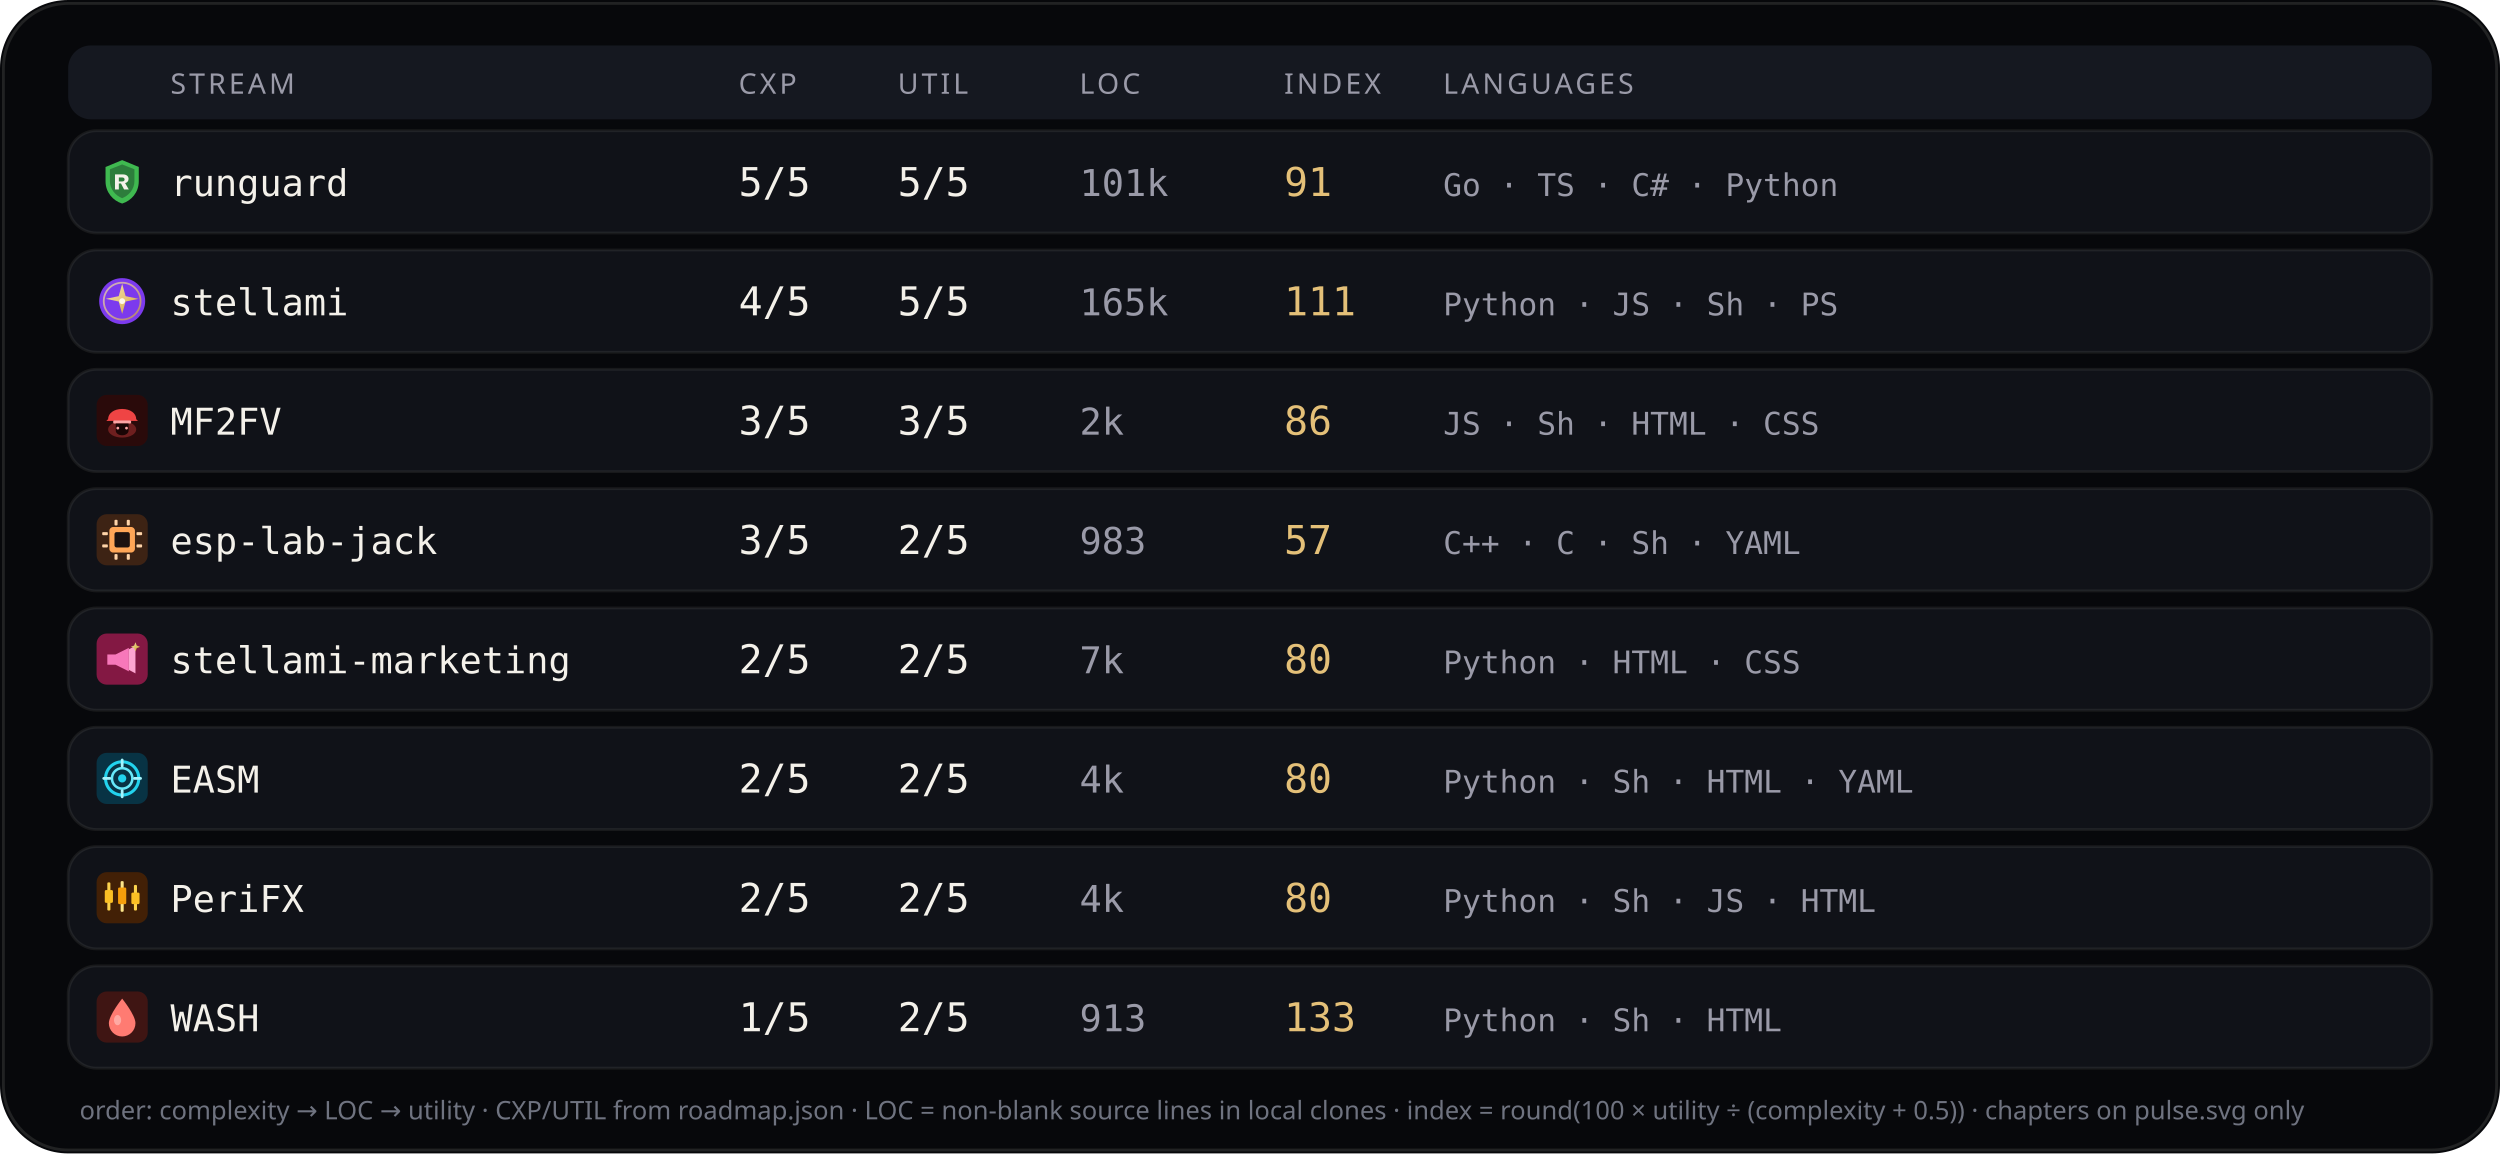
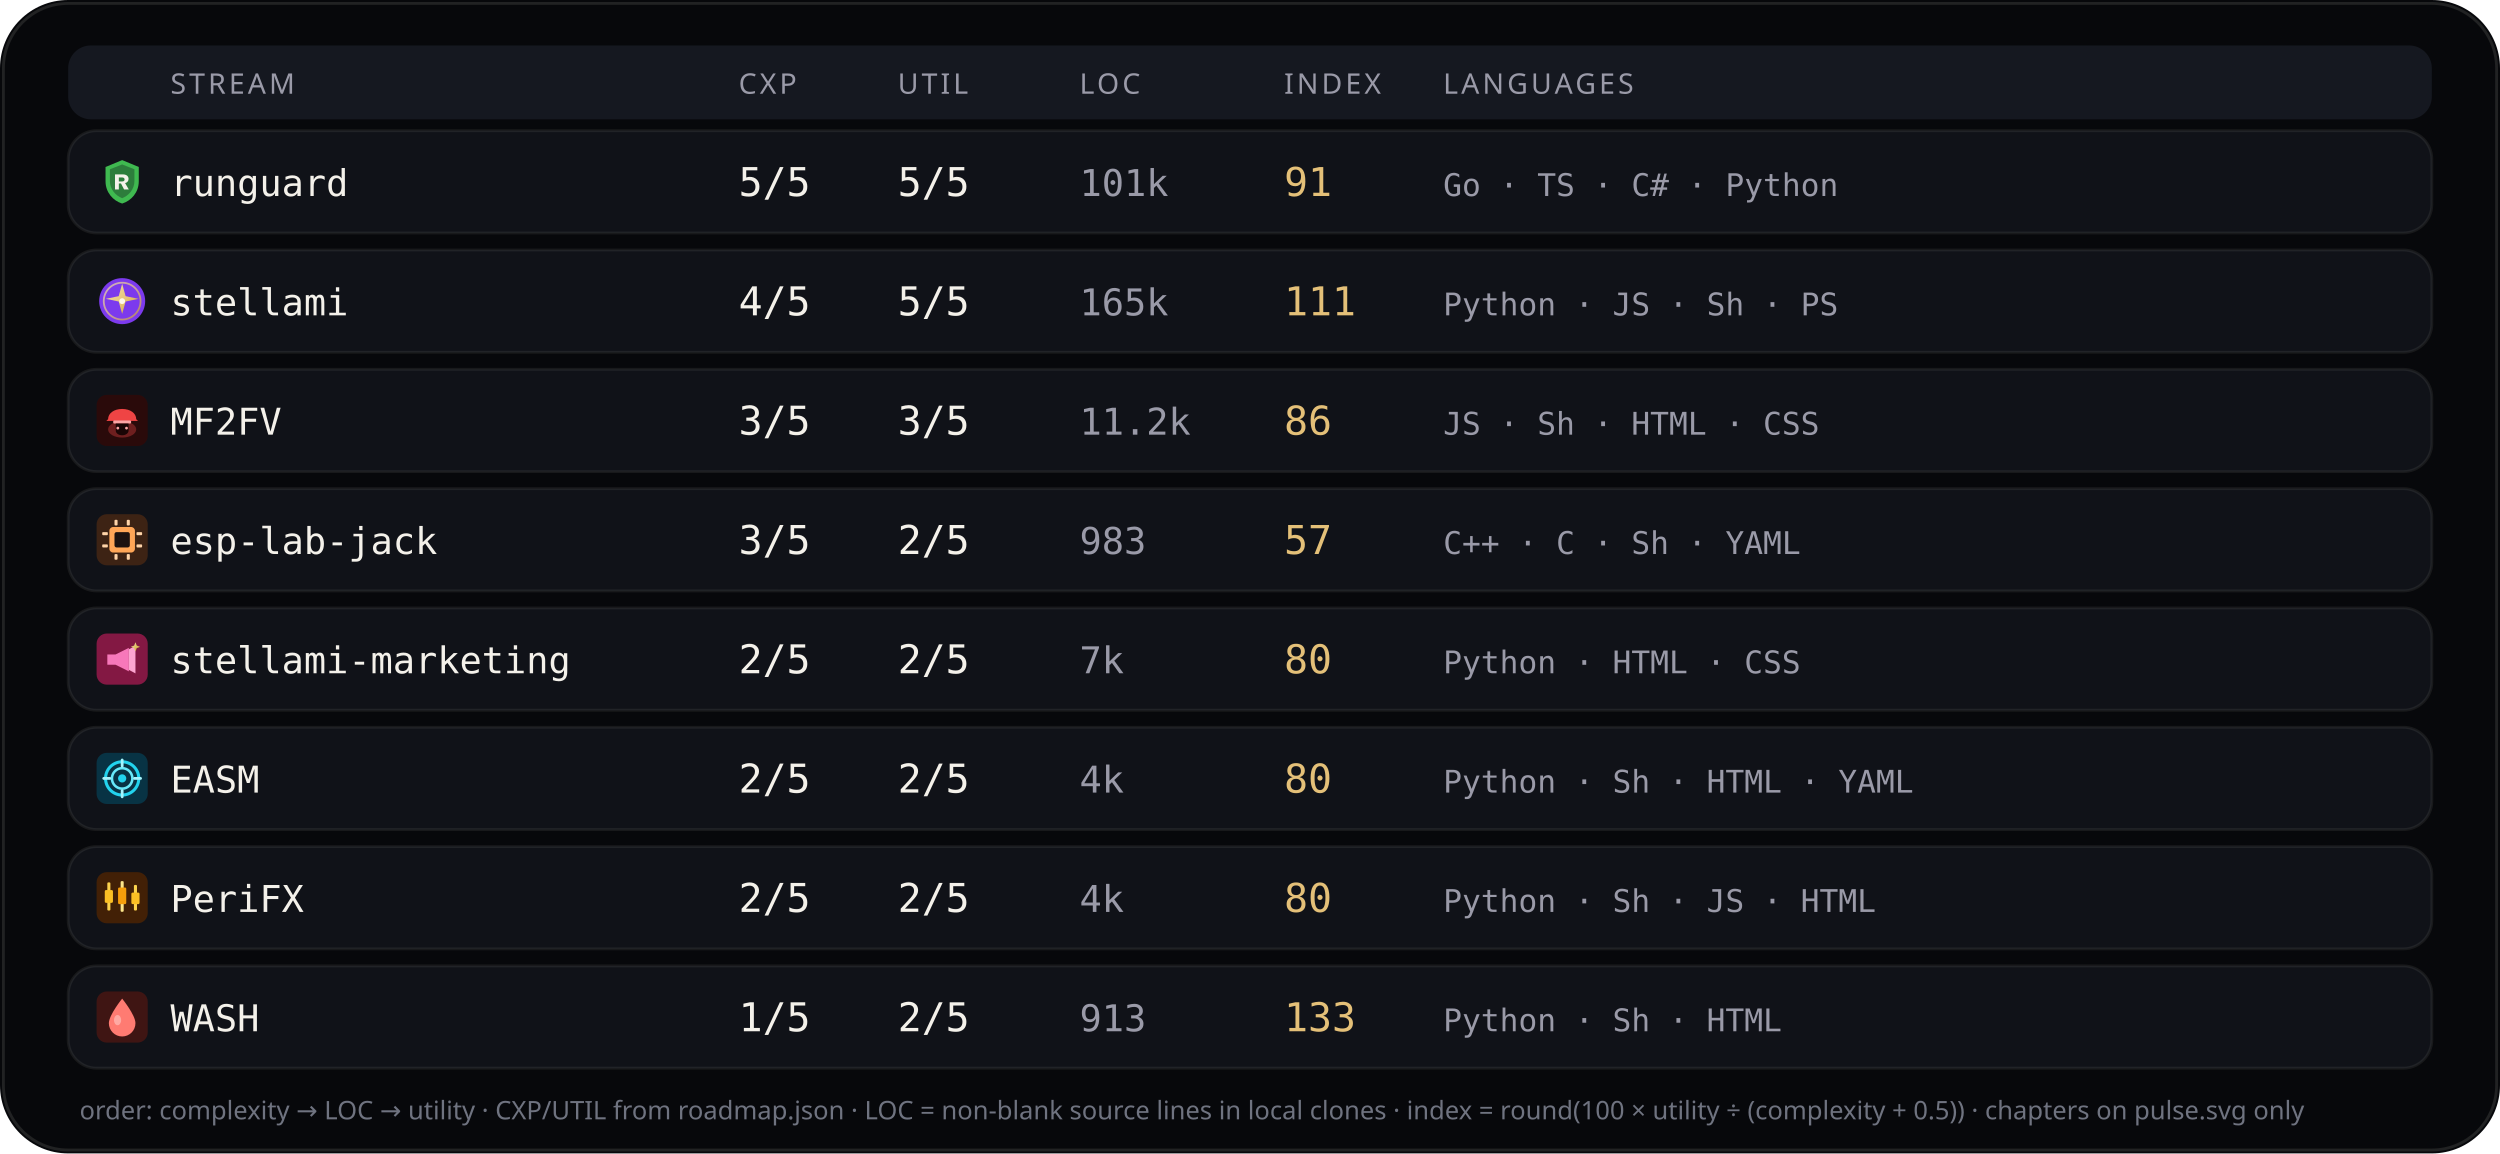
<svg xmlns="http://www.w3.org/2000/svg" viewBox="0 0 880 406" width="880" height="406" role="img" aria-label="Stream complexity utility languages">
  <rect width="880" height="406" rx="24" fill="#07080b" />
  <rect x="1.2" y="1.2" width="877.6" height="403.6" rx="22.8" fill="none" stroke="rgba(232,228,214,0.12)" />
  <rect x="24" y="16" width="832" height="26" rx="8" fill="#151820" />
  <text x="60" y="33" fill="#9a9aa8" font-size="10" font-family="ui-sans-serif, system-ui, sans-serif" letter-spacing="1.1">STREAM</text>
  <text x="260" y="33" fill="#9a9aa8" font-size="10" font-family="ui-sans-serif, system-ui, sans-serif" letter-spacing="1.1">CXP</text>
  <text x="316" y="33" fill="#9a9aa8" font-size="10" font-family="ui-sans-serif, system-ui, sans-serif" letter-spacing="1.1">UTIL</text>
  <text x="380" y="33" fill="#9a9aa8" font-size="10" font-family="ui-sans-serif, system-ui, sans-serif" letter-spacing="1.1">LOC</text>
  <text x="452" y="33" fill="#9a9aa8" font-size="10" font-family="ui-sans-serif, system-ui, sans-serif" letter-spacing="1.1">INDEX</text>
  <text x="508" y="33" fill="#9a9aa8" font-size="10" font-family="ui-sans-serif, system-ui, sans-serif" letter-spacing="1.1">LANGUAGES</text>
  <rect x="24" y="46" width="832" height="36" rx="10" fill="#101218" stroke="rgba(232,228,214,0.08)" />
  <g id="stream_logo_runguard" class="stream_logo" data-stream="runguard" transform="translate(34.0,55.0) scale(0.9)" opacity="1.0">
    <path fill="#3fb950" d="M10 1.5 L16.5 4.2 V9.8 C16.5 14.1 13.6 17.4 10 18.5 C6.4 17.4 3.5 14.1 3.5 9.8 V4.2 Z" />
    <path fill="#0d1117" fill-opacity=".35" d="M10 3.2 L14.8 5.1 V9.7 C14.8 12.9 12.6 15.4 10 16.4 C7.4 15.4 5.2 12.9 5.2 9.7 V5.1 Z" />
    <path fill="#f4f1ea" d="M7.2 7.1h3.1c1.35 0 2.2.7 2.2 1.75 0 .85-.5 1.45-1.35 1.65L12.6 13h-1.85l-1.2-2.35H8.7V13H7.2V7.1zm1.5 1.2v1.55h1.35c.55 0 .9-.28.9-.75s-.35-.8-.9-.8H8.7z" />
  </g>
  <use class="stream_logo" data-stream="runguard" href="#stream_logo_runguard" x="34.0" y="55.0" width="18" height="18" opacity="0" />
  <text x="60" y="69" fill="#f4f1ea" font-size="13" font-family="ui-monospace, SFMono-Regular, monospace">runguard</text>
  <text x="260" y="69" fill="#f4f1ea" font-size="14" font-family="ui-monospace, SFMono-Regular, monospace">5/5</text>
  <text x="316" y="69" fill="#f4f1ea" font-size="14" font-family="ui-monospace, SFMono-Regular, monospace">5/5</text>
  <text x="380" y="69" fill="#9a9aa8" font-size="13" font-family="ui-monospace, SFMono-Regular, monospace">101k</text>
  <text x="452" y="69" fill="#e4c078" font-size="14" font-family="ui-monospace, SFMono-Regular, monospace">91</text>
  <text x="508" y="69" fill="#9a9aa8" font-size="11" font-family="ui-monospace, SFMono-Regular, monospace">Go · TS · C# · Python</text>
  <rect x="24" y="88" width="832" height="36" rx="10" fill="#101218" stroke="rgba(232,228,214,0.08)" />
  <g id="stream_logo_stellami" class="stream_logo" data-stream="stellami" transform="translate(34.0,97.0) scale(0.9)" opacity="1.0">
    <defs>
      <linearGradient id="stream_logo_stellami-stellami-gold" x1="0%" y1="0%" x2="100%" y2="100%">
        <stop offset="0%" stop-color="#f5e6a8" />
        <stop offset="55%" stop-color="#e8c57a" />
        <stop offset="100%" stop-color="#c9a227" />
      </linearGradient>
    </defs>
    <circle cx="10" cy="10" r="9" fill="#7c3aed" />
    <circle cx="10" cy="10" r="7.2" fill="none" stroke="url(#stream_logo_stellami-stellami-gold)" stroke-width="0.7" opacity=".7" />
    <path fill="url(#stream_logo_stellami-stellami-gold)" d="M10 3.2 L11.35 8.05 L16.4 9.1 L11.35 10.15 L10 15 L8.65 10.15 L3.6 9.1 L8.65 8.05 Z" />
    <circle cx="10" cy="10" r="1.15" fill="#fff8e8" />
  </g>
  <use class="stream_logo" data-stream="stellami" href="#stream_logo_stellami" x="34.0" y="97.0" width="18" height="18" opacity="0" />
  <text x="60" y="111" fill="#f4f1ea" font-size="13" font-family="ui-monospace, SFMono-Regular, monospace">stellami</text>
  <text x="260" y="111" fill="#f4f1ea" font-size="14" font-family="ui-monospace, SFMono-Regular, monospace">4/5</text>
  <text x="316" y="111" fill="#f4f1ea" font-size="14" font-family="ui-monospace, SFMono-Regular, monospace">5/5</text>
  <text x="380" y="111" fill="#9a9aa8" font-size="13" font-family="ui-monospace, SFMono-Regular, monospace">165k</text>
  <text x="452" y="111" fill="#e4c078" font-size="14" font-family="ui-monospace, SFMono-Regular, monospace">111</text>
  <text x="508" y="111" fill="#9a9aa8" font-size="11" font-family="ui-monospace, SFMono-Regular, monospace">Python · JS · Sh · PS</text>
  <rect x="24" y="130" width="832" height="36" rx="10" fill="#101218" stroke="rgba(232,228,214,0.08)" />
  <g id="stream_logo_mf2fv" class="stream_logo" data-stream="mf2fv" transform="translate(34.0,139.0) scale(0.9)" opacity="1.0">
    <rect width="20" height="20" rx="4" fill="#2a0a0a" />
    <ellipse cx="10" cy="13.5" rx="5.5" ry="3.2" fill="#ef4444" opacity=".35" />
    <path fill="#ef4444" d="M4.5 9.5 C4.5 7.2 6.8 5.5 10 5.5 S15.5 7.2 15.5 9.5 L16.2 10.2 H3.8 Z" />
    <rect x="6.5" y="10" width="7" height="1.2" rx="0.4" fill="#fca5a5" />
    <path fill="#1a0505" d="M7.5 11.2 h5 v2.8 c0 1-1.1 1.8-2.5 1.8 s-2.5-.8-2.5-1.8 v-2.8z" />
    <circle cx="8.3" cy="13" r="0.55" fill="#fca5a5" />
    <circle cx="11.7" cy="13" r="0.55" fill="#fca5a5" />
  </g>
  <use class="stream_logo" data-stream="mf2fv" href="#stream_logo_mf2fv" x="34.0" y="139.0" width="18" height="18" opacity="0" />
  <text x="60" y="153" fill="#f4f1ea" font-size="13" font-family="ui-monospace, SFMono-Regular, monospace">MF2FV</text>
  <text x="260" y="153" fill="#f4f1ea" font-size="14" font-family="ui-monospace, SFMono-Regular, monospace">3/5</text>
  <text x="316" y="153" fill="#f4f1ea" font-size="14" font-family="ui-monospace, SFMono-Regular, monospace">3/5</text>
-   <text x="380" y="153" fill="#9a9aa8" font-size="13" font-family="ui-monospace, SFMono-Regular, monospace">2k</text>
+   <text x="380" y="153" fill="#9a9aa8" font-size="13" font-family="ui-monospace, SFMono-Regular, monospace">11.2k</text>
  <text x="452" y="153" fill="#e4c078" font-size="14" font-family="ui-monospace, SFMono-Regular, monospace">86</text>
  <text x="508" y="153" fill="#9a9aa8" font-size="11" font-family="ui-monospace, SFMono-Regular, monospace">JS · Sh · HTML · CSS</text>
  <rect x="24" y="172" width="832" height="36" rx="10" fill="#101218" stroke="rgba(232,228,214,0.08)" />
  <g id="stream_logo_esp-lab-jack" class="stream_logo" data-stream="esp-lab-jack" transform="translate(34.0,181.0) scale(0.9)" opacity="1.0">
    <rect width="20" height="20" rx="4" fill="#3d2314" />
    <rect x="5" y="5" width="10" height="10" rx="1.5" fill="#ffa657" />
    <rect x="7" y="7" width="6" height="6" rx="0.8" fill="#1c1210" />
    <rect x="2.2" y="7" width="2.2" height="1.2" rx="0.3" fill="#ffd4a8" />
    <rect x="2.2" y="11.8" width="2.2" height="1.2" rx="0.3" fill="#ffd4a8" />
    <rect x="15.6" y="7" width="2.2" height="1.2" rx="0.3" fill="#ffd4a8" />
    <rect x="15.6" y="11.8" width="2.2" height="1.2" rx="0.3" fill="#ffd4a8" />
    <rect x="7" y="2.2" width="1.2" height="2.2" rx="0.3" fill="#ffd4a8" />
    <rect x="11.8" y="2.2" width="1.2" height="2.2" rx="0.3" fill="#ffd4a8" />
    <rect x="7" y="15.6" width="1.2" height="2.2" rx="0.3" fill="#ffd4a8" />
    <rect x="11.8" y="15.6" width="1.2" height="2.2" rx="0.3" fill="#ffd4a8" />
  </g>
  <use class="stream_logo" data-stream="esp-lab-jack" href="#stream_logo_esp-lab-jack" x="34.0" y="181.0" width="18" height="18" opacity="0" />
  <text x="60" y="195" fill="#f4f1ea" font-size="13" font-family="ui-monospace, SFMono-Regular, monospace">esp-lab-jack</text>
  <text x="260" y="195" fill="#f4f1ea" font-size="14" font-family="ui-monospace, SFMono-Regular, monospace">3/5</text>
  <text x="316" y="195" fill="#f4f1ea" font-size="14" font-family="ui-monospace, SFMono-Regular, monospace">2/5</text>
  <text x="380" y="195" fill="#9a9aa8" font-size="13" font-family="ui-monospace, SFMono-Regular, monospace">983</text>
  <text x="452" y="195" fill="#e4c078" font-size="14" font-family="ui-monospace, SFMono-Regular, monospace">57</text>
  <text x="508" y="195" fill="#9a9aa8" font-size="11" font-family="ui-monospace, SFMono-Regular, monospace">C++ · C · Sh · YAML</text>
  <rect x="24" y="214" width="832" height="36" rx="10" fill="#101218" stroke="rgba(232,228,214,0.08)" />
  <g id="stream_logo_stellami-marketing" class="stream_logo" data-stream="stellami-marketing" transform="translate(34.0,223.0) scale(0.9)" opacity="1.0">
    <defs>
      <linearGradient id="stream_logo_stellami-marketing-smkt-gold" x1="0%" y1="0%" x2="100%" y2="100%">
        <stop offset="0%" stop-color="#f5e6a8" />
        <stop offset="100%" stop-color="#c9a227" />
      </linearGradient>
    </defs>
    <rect width="20" height="20" rx="4" fill="#831843" />
    <path fill="#f778ba" d="M4.2 8.2h3.2l5.2-2.6v9.2l-5.2-2.6H4.2z" />
    <path fill="#fda4d0" d="M12.6 6.2l2.6-1.4v10.8l-2.6-1.4z" />
    <path fill="url(#stream_logo_stellami-marketing-smkt-gold)" d="M15.2 3.4 L15.7 4.7 L17 5.2 L15.7 5.7 L15.2 7 L14.7 5.7 L13.4 5.2 L14.7 4.7 Z" />
  </g>
  <use class="stream_logo" data-stream="stellami-marketing" href="#stream_logo_stellami-marketing" x="34.0" y="223.0" width="18" height="18" opacity="0" />
  <text x="60" y="237" fill="#f4f1ea" font-size="13" font-family="ui-monospace, SFMono-Regular, monospace">stellami-marketing</text>
  <text x="260" y="237" fill="#f4f1ea" font-size="14" font-family="ui-monospace, SFMono-Regular, monospace">2/5</text>
  <text x="316" y="237" fill="#f4f1ea" font-size="14" font-family="ui-monospace, SFMono-Regular, monospace">2/5</text>
  <text x="380" y="237" fill="#9a9aa8" font-size="13" font-family="ui-monospace, SFMono-Regular, monospace">7k</text>
  <text x="452" y="237" fill="#e4c078" font-size="14" font-family="ui-monospace, SFMono-Regular, monospace">80</text>
  <text x="508" y="237" fill="#9a9aa8" font-size="11" font-family="ui-monospace, SFMono-Regular, monospace">Python · HTML · CSS</text>
  <rect x="24" y="256" width="832" height="36" rx="10" fill="#101218" stroke="rgba(232,228,214,0.08)" />
  <g id="stream_logo_easm" class="stream_logo" data-stream="easm" transform="translate(34.0,265.0) scale(0.9)" opacity="1.0">
    <rect width="20" height="20" rx="4" fill="#083344" />
    <circle cx="10" cy="10" r="6.5" fill="none" stroke="#22d3ee" stroke-width="1.2" />
    <circle cx="10" cy="10" r="4" fill="none" stroke="#67e8f9" stroke-width="1" />
    <circle cx="10" cy="10" r="1.6" fill="#22d3ee" />
    <path d="M10 2.8 V5.2 M10 14.8 V17.2 M2.8 10 H5.2 M14.8 10 H17.2" stroke="#a5f3fc" stroke-width="1.1" stroke-linecap="round" />
  </g>
  <use class="stream_logo" data-stream="easm" href="#stream_logo_easm" x="34.0" y="265.0" width="18" height="18" opacity="0" />
  <text x="60" y="279" fill="#f4f1ea" font-size="13" font-family="ui-monospace, SFMono-Regular, monospace">EASM</text>
  <text x="260" y="279" fill="#f4f1ea" font-size="14" font-family="ui-monospace, SFMono-Regular, monospace">2/5</text>
  <text x="316" y="279" fill="#f4f1ea" font-size="14" font-family="ui-monospace, SFMono-Regular, monospace">2/5</text>
  <text x="380" y="279" fill="#9a9aa8" font-size="13" font-family="ui-monospace, SFMono-Regular, monospace">4k</text>
  <text x="452" y="279" fill="#e4c078" font-size="14" font-family="ui-monospace, SFMono-Regular, monospace">80</text>
  <text x="508" y="279" fill="#9a9aa8" font-size="11" font-family="ui-monospace, SFMono-Regular, monospace">Python · Sh · HTML · YAML</text>
  <rect x="24" y="298" width="832" height="36" rx="10" fill="#101218" stroke="rgba(232,228,214,0.08)" />
  <g id="stream_logo_peri" class="stream_logo" data-stream="peri" transform="translate(34.0,307.0) scale(0.9)" opacity="1.0">
    <rect width="20" height="20" rx="4" fill="#422006" />
    <rect x="4.2" y="4" width="1.2" height="11" rx="0.4" fill="#fcd34d" />
    <rect x="3.2" y="7" width="3.2" height="5" rx="0.5" fill="#fbbf24" />
    <rect x="9.4" y="3.5" width="1.2" height="12" rx="0.4" fill="#fde68a" />
    <rect x="8.4" y="6" width="3.2" height="6.5" rx="0.5" fill="#f59e0b" />
    <rect x="14.6" y="5" width="1.2" height="10" rx="0.4" fill="#fcd34d" />
    <rect x="13.6" y="8" width="3.2" height="4.5" rx="0.5" fill="#fbbf24" />
  </g>
  <use class="stream_logo" data-stream="peri" href="#stream_logo_peri" x="34.0" y="307.0" width="18" height="18" opacity="0" />
  <text x="60" y="321" fill="#f4f1ea" font-size="13" font-family="ui-monospace, SFMono-Regular, monospace">PeriFX</text>
  <text x="260" y="321" fill="#f4f1ea" font-size="14" font-family="ui-monospace, SFMono-Regular, monospace">2/5</text>
  <text x="316" y="321" fill="#f4f1ea" font-size="14" font-family="ui-monospace, SFMono-Regular, monospace">2/5</text>
  <text x="380" y="321" fill="#9a9aa8" font-size="13" font-family="ui-monospace, SFMono-Regular, monospace">4k</text>
  <text x="452" y="321" fill="#e4c078" font-size="14" font-family="ui-monospace, SFMono-Regular, monospace">80</text>
  <text x="508" y="321" fill="#9a9aa8" font-size="11" font-family="ui-monospace, SFMono-Regular, monospace">Python · Sh · JS · HTML</text>
  <rect x="24" y="340" width="832" height="36" rx="10" fill="#101218" stroke="rgba(232,228,214,0.08)" />
  <g id="stream_logo_wash" class="stream_logo" data-stream="wash" transform="translate(34.0,349.0) scale(0.9)" opacity="1.0">
    <rect width="20" height="20" rx="4" fill="#3f1513" />
    <path fill="#ff7b72" d="M10 2.8 C10 2.8 15.2 9.2 15.2 12.4 A5.2 5.2 0 0 1 4.8 12.4 C4.8 9.2 10 2.8 10 2.8 Z" />
    <ellipse cx="8.2" cy="11.2" rx="1.4" ry="2" fill="#ffd0cc" opacity=".55" />
  </g>
  <use class="stream_logo" data-stream="wash" href="#stream_logo_wash" x="34.0" y="349.0" width="18" height="18" opacity="0" />
  <text x="60" y="363" fill="#f4f1ea" font-size="13" font-family="ui-monospace, SFMono-Regular, monospace">WASH</text>
  <text x="260" y="363" fill="#f4f1ea" font-size="14" font-family="ui-monospace, SFMono-Regular, monospace">1/5</text>
  <text x="316" y="363" fill="#f4f1ea" font-size="14" font-family="ui-monospace, SFMono-Regular, monospace">2/5</text>
  <text x="380" y="363" fill="#9a9aa8" font-size="13" font-family="ui-monospace, SFMono-Regular, monospace">913</text>
  <text x="452" y="363" fill="#e4c078" font-size="14" font-family="ui-monospace, SFMono-Regular, monospace">133</text>
  <text x="508" y="363" fill="#9a9aa8" font-size="11" font-family="ui-monospace, SFMono-Regular, monospace">Python · Sh · HTML</text>
  <text x="28" y="394" fill="#6f7380" font-size="9" font-family="ui-sans-serif, system-ui, sans-serif">order: complexity → LOC → utility · CXP/UTIL from roadmap.json · LOC = non-blank source lines in local clones · index = round(100 × utility ÷ (complexity + 0.5)) · chapters on pulse.svg only</text>
</svg>
